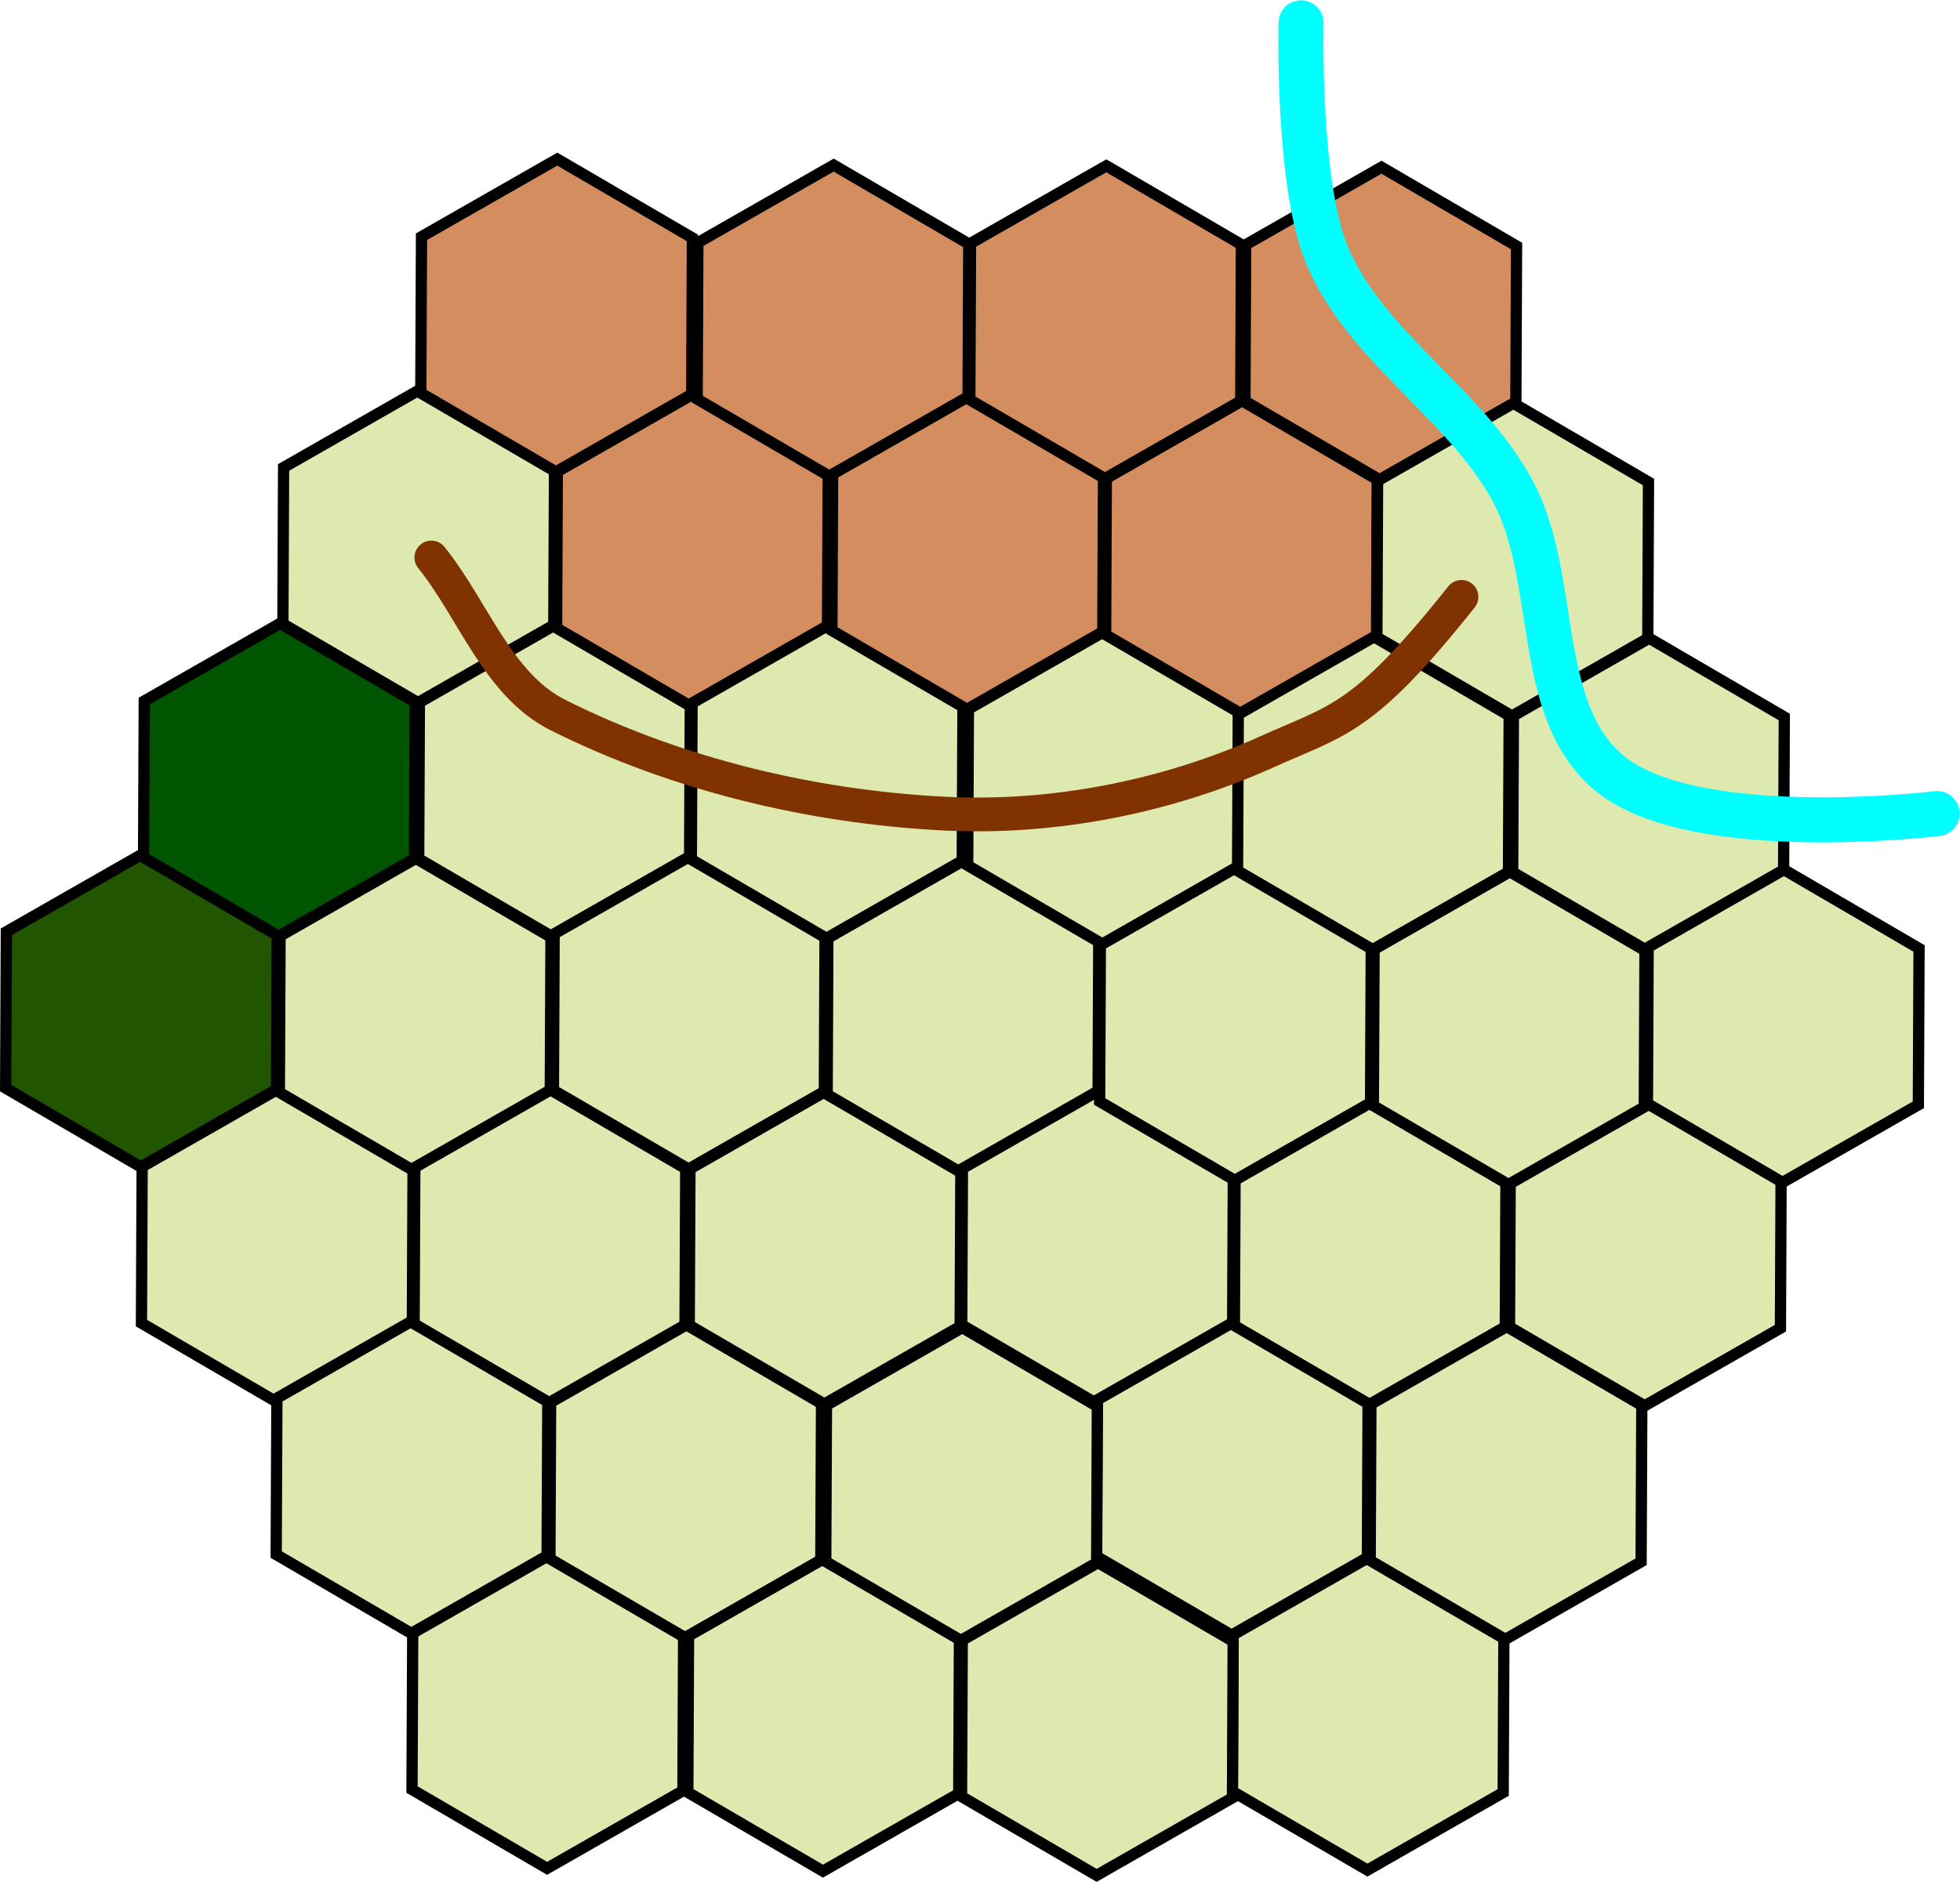
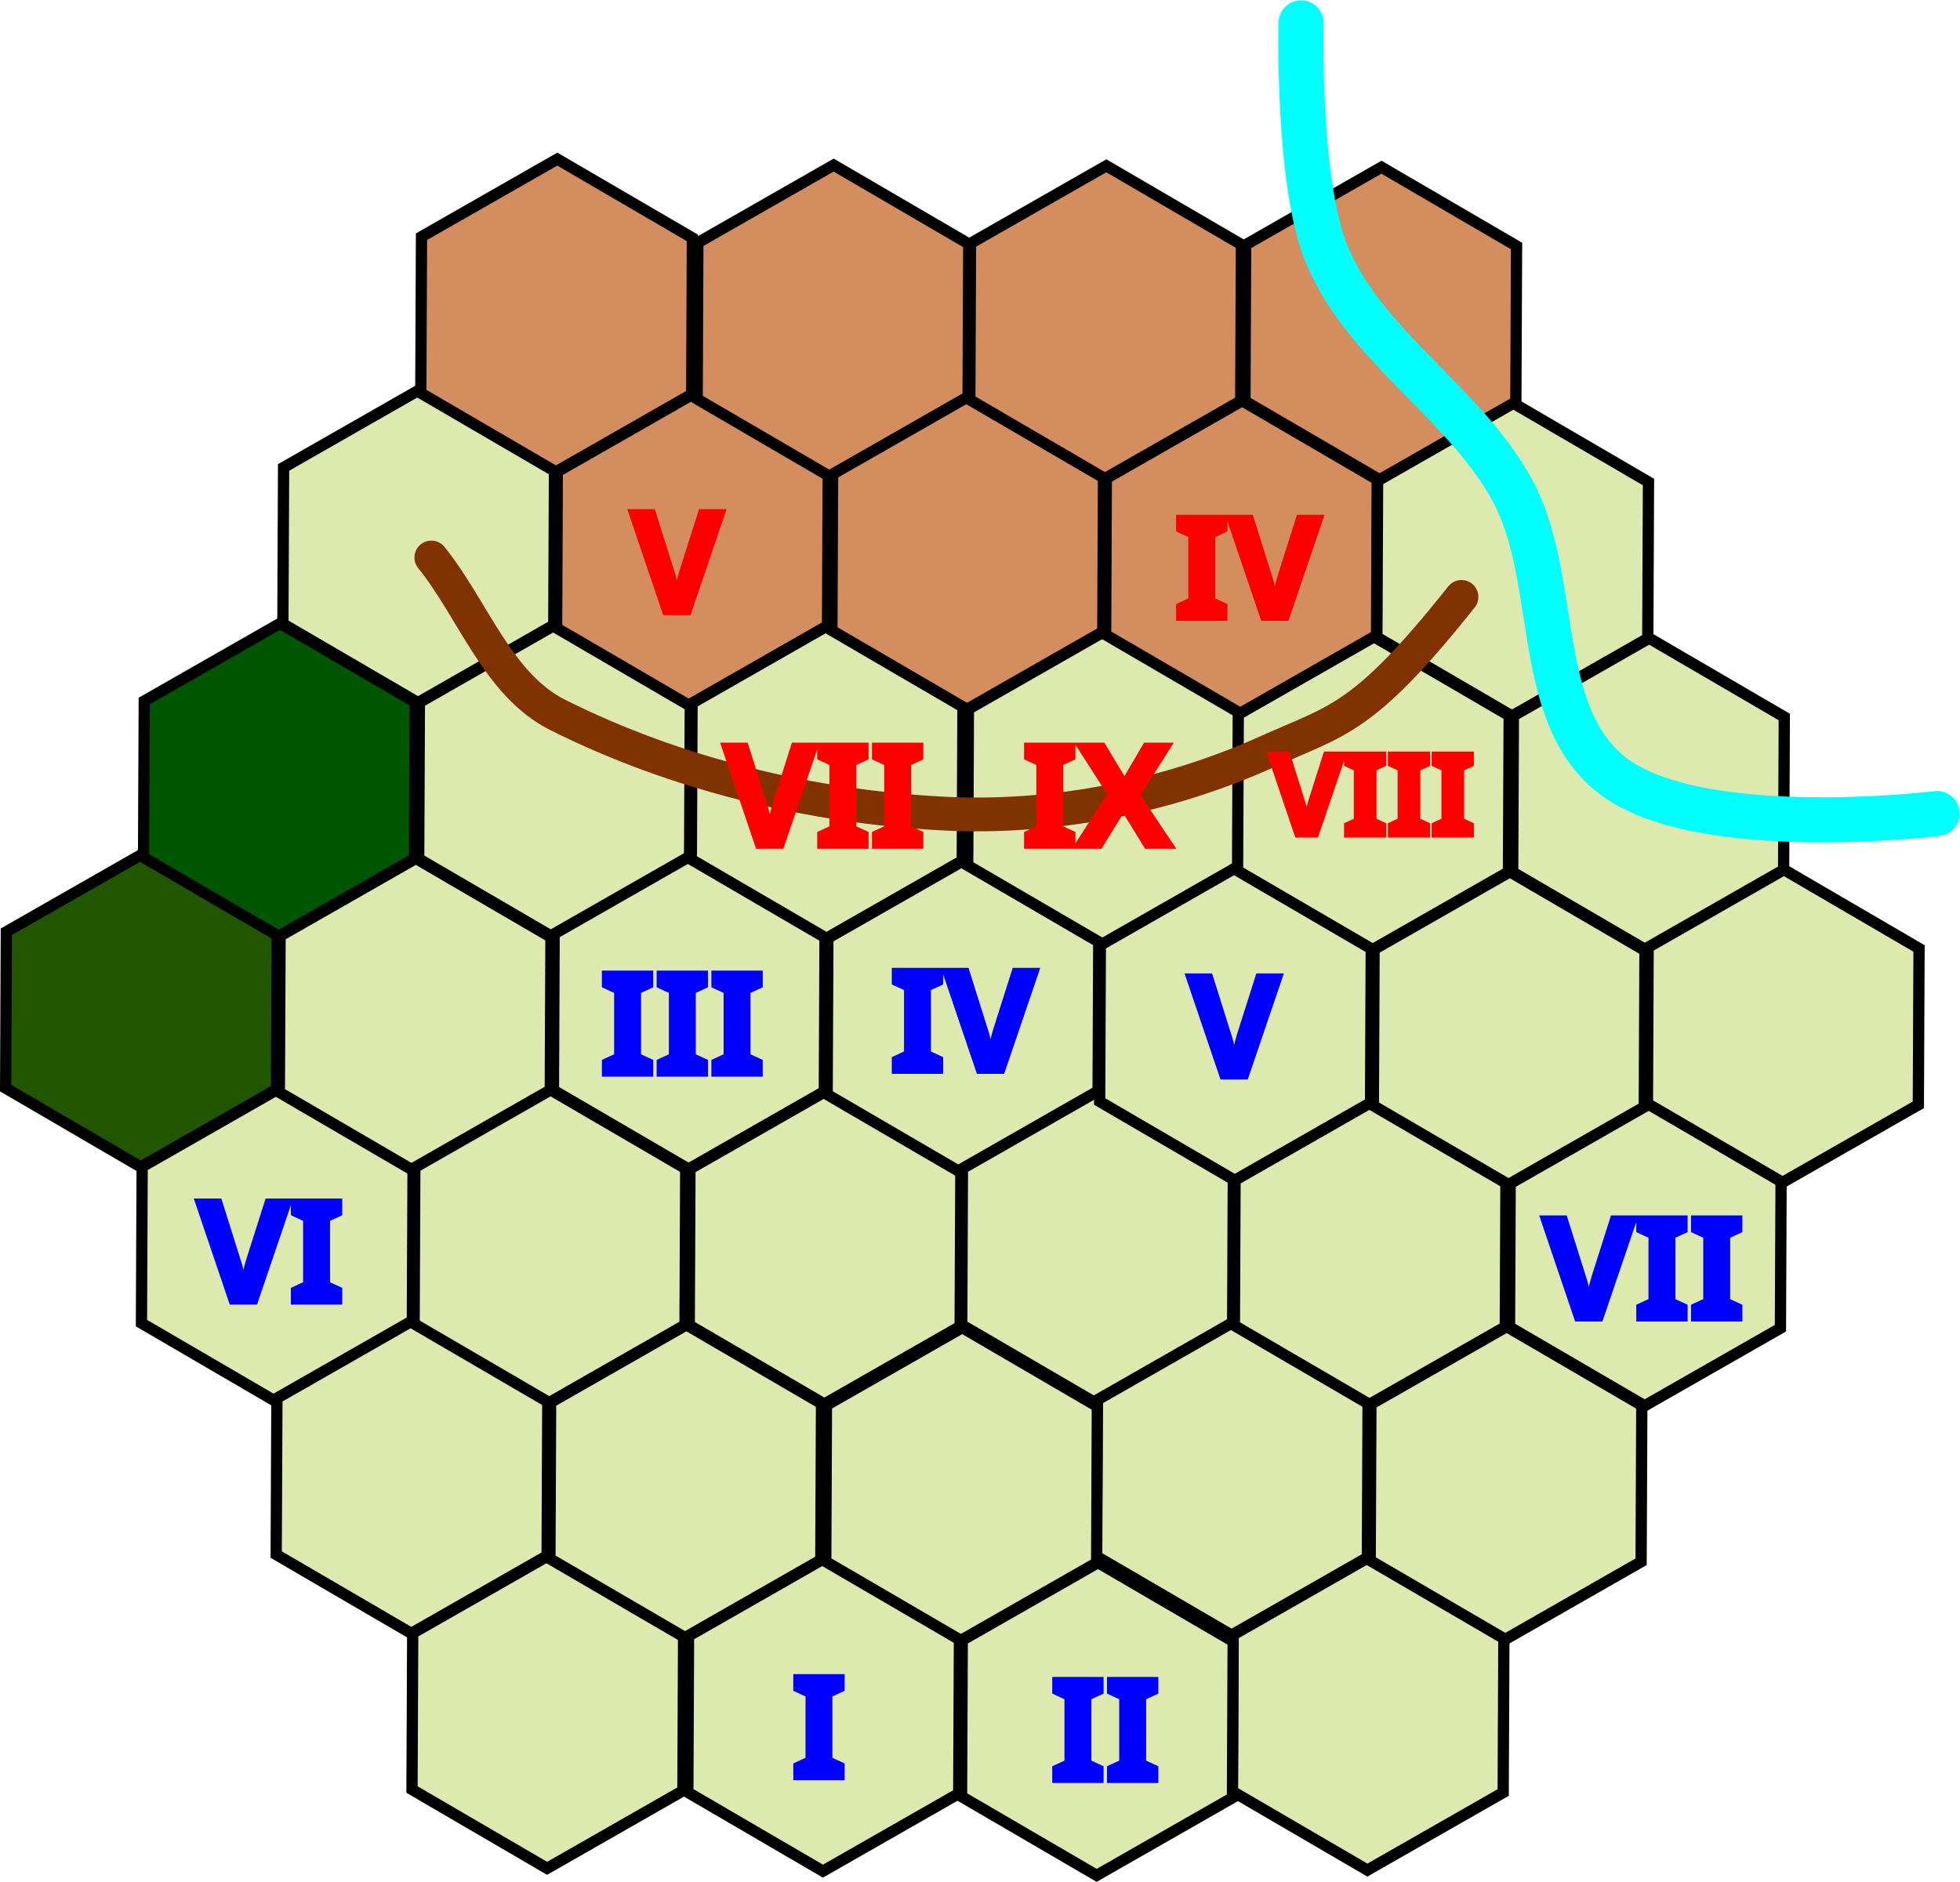
<svg xmlns="http://www.w3.org/2000/svg" width="98.265mm" height="94.367mm" viewBox="0 0 348.183 334.371" id="svg2" version="1.1">
  <defs id="defs4" />
  <g id="layer1" transform="translate(-305.8731,-213.3053)">
    <path style="fill:#225500;fill-opacity:1;fill-rule:evenodd;stroke:#000000;stroke-width:2;stroke-linecap:butt;stroke-linejoin:miter;stroke-miterlimit:4;stroke-dasharray:none;stroke-dashoffset:0" id="path4138" d="m 355,406.862 -24.124,13.785 -24,-14 0.124,-27.785 24.124,-13.785 24,14 z" />
    <path style="fill:#005500;fill-opacity:1;fill-rule:evenodd;stroke:#000000;stroke-width:2;stroke-linecap:butt;stroke-linejoin:miter;stroke-miterlimit:4;stroke-dasharray:none;stroke-dashoffset:0" id="path4138-3" d="m 379.5,365.862 -24.124,13.785 -24,-14 0.124,-27.785 24.124,-13.785 24,14 z" />
    <path style="fill:#dde9af;fill-opacity:1;fill-rule:evenodd;stroke:#000000;stroke-width:2;stroke-linecap:butt;stroke-linejoin:miter;stroke-miterlimit:4;stroke-dasharray:none;stroke-dashoffset:0" id="path4138-6" d="m 404.25,324.362 -24.124,13.785 -24,-14 0.124,-27.785 24.124,-13.785 24,14 z" />
    <path style="fill:#d38d5f;fill-opacity:1;fill-rule:evenodd;stroke:#000000;stroke-width:2;stroke-linecap:butt;stroke-linejoin:miter;stroke-miterlimit:4;stroke-dasharray:none;stroke-dashoffset:0" id="path4138-3-7" d="m 428.75,283.362 -24.124,13.785 -24,-14 0.124,-27.785 24.124,-13.785 24,14 z" />
    <path style="fill:#dde9af;fill-opacity:1;fill-rule:evenodd;stroke:#000000;stroke-width:2;stroke-linecap:butt;stroke-linejoin:miter;stroke-miterlimit:4;stroke-dasharray:none;stroke-dashoffset:0" id="path4138-5" d="m 379.125,448.612 -24.124,13.785 -24,-14 0.124,-27.785 24.124,-13.785 24,14 z" />
    <path style="fill:#dde9af;fill-opacity:1;fill-rule:evenodd;stroke:#000000;stroke-width:2;stroke-linecap:butt;stroke-linejoin:miter;stroke-miterlimit:4;stroke-dasharray:none;stroke-dashoffset:0" id="path4138-3-3" d="m 403.625,407.612 -24.124,13.785 -24,-14 0.124,-27.785 24.124,-13.785 24,14 z" />
    <path style="fill:#dde9af;fill-opacity:1;fill-rule:evenodd;stroke:#000000;stroke-width:2;stroke-linecap:butt;stroke-linejoin:miter;stroke-miterlimit:4;stroke-dasharray:none;stroke-dashoffset:0" id="path4138-6-5" d="m 428.375,366.112 -24.124,13.785 -24,-14 0.124,-27.785 24.124,-13.785 24,14 z" />
    <path style="fill:#d38d5f;fill-opacity:1;fill-rule:evenodd;stroke:#000000;stroke-width:2;stroke-linecap:butt;stroke-linejoin:miter;stroke-miterlimit:4;stroke-dasharray:none;stroke-dashoffset:0" id="path4138-3-7-6" d="m 452.875,325.112 -24.124,13.785 -24,-14 0.124,-27.785 24.124,-13.785 24,14 z" />
    <path style="fill:#dde9af;fill-opacity:1;fill-rule:evenodd;stroke:#000000;stroke-width:2;stroke-linecap:butt;stroke-linejoin:miter;stroke-miterlimit:4;stroke-dasharray:none;stroke-dashoffset:0" id="path4138-0" d="m 403.062,489.737 -24.124,13.785 -24,-14 0.124,-27.785 24.124,-13.785 24,14 z" />
    <path style="fill:#dde9af;fill-opacity:1;fill-rule:evenodd;stroke:#000000;stroke-width:2;stroke-linecap:butt;stroke-linejoin:miter;stroke-miterlimit:4;stroke-dasharray:none;stroke-dashoffset:0" id="path4138-3-2" d="m 427.562,448.737 -24.124,13.785 -24,-14 0.124,-27.785 24.124,-13.785 24,14 z" />
    <path style="fill:#dde9af;fill-opacity:1;fill-rule:evenodd;stroke:#000000;stroke-width:2;stroke-linecap:butt;stroke-linejoin:miter;stroke-miterlimit:4;stroke-dasharray:none;stroke-dashoffset:0" id="path4138-6-3" d="m 452.312,407.237 -24.124,13.785 -24,-14 0.124,-27.785 24.124,-13.785 24,14 z" />
    <path style="fill:#dde9af;fill-opacity:1;fill-rule:evenodd;stroke:#000000;stroke-width:2;stroke-linecap:butt;stroke-linejoin:miter;stroke-miterlimit:4;stroke-dasharray:none;stroke-dashoffset:0" id="path4138-3-7-7" d="m 476.812,366.237 -24.124,13.785 -24,-14 0.124,-27.785 24.124,-13.785 24,14 z" />
    <path style="fill:#dde9af;fill-opacity:1;fill-rule:evenodd;stroke:#000000;stroke-width:2;stroke-linecap:butt;stroke-linejoin:miter;stroke-miterlimit:4;stroke-dasharray:none;stroke-dashoffset:0" id="path4138-5-5" d="m 427.188,531.487 -24.124,13.785 -24,-14 0.124,-27.785 24.124,-13.785 24,14 z" />
    <path style="fill:#dde9af;fill-opacity:1;fill-rule:evenodd;stroke:#000000;stroke-width:2;stroke-linecap:butt;stroke-linejoin:miter;stroke-miterlimit:4;stroke-dasharray:none;stroke-dashoffset:0" id="path4138-3-3-9" d="m 451.688,490.487 -24.124,13.785 -24,-14 0.124,-27.785 24.124,-13.785 24,14 z" />
    <path style="fill:#dde9af;fill-opacity:1;fill-rule:evenodd;stroke:#000000;stroke-width:2;stroke-linecap:butt;stroke-linejoin:miter;stroke-miterlimit:4;stroke-dasharray:none;stroke-dashoffset:0" id="path4138-6-5-2" d="m 476.438,448.987 -24.124,13.785 -24,-14 0.124,-27.785 24.124,-13.785 24,14 z" />
    <path style="fill:#dde9af;fill-opacity:1;fill-rule:evenodd;stroke:#000000;stroke-width:2;stroke-linecap:butt;stroke-linejoin:miter;stroke-miterlimit:4;stroke-dasharray:none;stroke-dashoffset:0" id="path4138-3-7-6-2" d="m 500.938,407.987 -24.124,13.785 -24,-14 0.124,-27.785 24.124,-13.785 24,14 z" />
    <path style="fill:#d38d5f;fill-opacity:1;fill-rule:evenodd;stroke:#000000;stroke-width:2;stroke-linecap:butt;stroke-linejoin:miter;stroke-miterlimit:4;stroke-dasharray:none;stroke-dashoffset:0" id="path4138-5-8" d="m 477.844,284.425 -24.124,13.785 -24,-14 0.124,-27.785 24.124,-13.785 24,14 z" />
    <path style="fill:#d38d5f;fill-opacity:1;fill-rule:evenodd;stroke:#000000;stroke-width:2;stroke-linecap:butt;stroke-linejoin:miter;stroke-miterlimit:4;stroke-dasharray:none;stroke-dashoffset:0" id="path4138-0-9" d="m 501.781,325.55 -24.124,13.785 -24,-14 0.124,-27.785 24.124,-13.785 24,14 z" />
    <path style="fill:#d38d5f;fill-opacity:1;fill-rule:evenodd;stroke:#000000;stroke-width:2;stroke-linecap:butt;stroke-linejoin:miter;stroke-miterlimit:4;stroke-dasharray:none;stroke-dashoffset:0" id="path4138-3-2-7" d="m 526.281,284.55 -24.124,13.785 -24,-14 0.124,-27.785 24.124,-13.785 24,14 z" />
    <path style="fill:#dde9af;fill-opacity:1;fill-rule:evenodd;stroke:#000000;stroke-width:2;stroke-linecap:butt;stroke-linejoin:miter;stroke-miterlimit:4;stroke-dasharray:none;stroke-dashoffset:0" id="path4138-5-5-3" d="m 525.906,367.3 -24.124,13.785 -24,-14 0.124,-27.785 24.124,-13.785 24,14 z" />
    <path style="fill:#d38d5f;fill-opacity:1;fill-rule:evenodd;stroke:#000000;stroke-width:2;stroke-linecap:butt;stroke-linejoin:miter;stroke-miterlimit:4;stroke-dasharray:none;stroke-dashoffset:0" id="path4138-3-3-9-6" d="m 550.406,326.3 -24.124,13.785 -24,-14 0.124,-27.785 24.124,-13.785 24,14 z" />
    <path style="fill:#d38d5f;fill-opacity:1;fill-rule:evenodd;stroke:#000000;stroke-width:2;stroke-linecap:butt;stroke-linejoin:miter;stroke-miterlimit:4;stroke-dasharray:none;stroke-dashoffset:0" id="path4138-6-5-2-1" d="m 575.156,284.8 -24.124,13.785 -24,-14 0.124,-27.785 24.124,-13.785 24,14 z" />
    <path style="fill:#dde9af;fill-opacity:1;fill-rule:evenodd;stroke:#000000;stroke-width:2;stroke-linecap:butt;stroke-linejoin:miter;stroke-miterlimit:4;stroke-dasharray:none;stroke-dashoffset:0" id="path4138-5-2" d="m 524.844,448.925 -24.124,13.785 -24,-14 0.124,-27.785 24.124,-13.785 24,14 z" />
    <path style="fill:#dde9af;fill-opacity:1;fill-rule:evenodd;stroke:#000000;stroke-width:2;stroke-linecap:butt;stroke-linejoin:miter;stroke-miterlimit:4;stroke-dasharray:none;stroke-dashoffset:0" id="path4138-0-93" d="m 548.781,490.05 -24.124,13.785 -24,-14 0.124,-27.785 24.124,-13.785 24,14 z" />
    <path style="fill:#dde9af;fill-opacity:1;fill-rule:evenodd;stroke:#000000;stroke-width:2;stroke-linecap:butt;stroke-linejoin:miter;stroke-miterlimit:4;stroke-dasharray:none;stroke-dashoffset:0" id="path4138-3-2-1" d="m 573.281,449.05 -24.124,13.785 -24,-14 0.124,-27.785 24.124,-13.785 24,14 z" />
    <path style="fill:#dde9af;fill-opacity:1;fill-rule:evenodd;stroke:#000000;stroke-width:2;stroke-linecap:butt;stroke-linejoin:miter;stroke-miterlimit:4;stroke-dasharray:none;stroke-dashoffset:0" id="path4138-5-5-9" d="m 572.906,531.8 -24.124,13.785 -24,-14 0.124,-27.785 24.124,-13.785 24,14 z" />
    <path style="fill:#dde9af;fill-opacity:1;fill-rule:evenodd;stroke:#000000;stroke-width:2;stroke-linecap:butt;stroke-linejoin:miter;stroke-miterlimit:4;stroke-dasharray:none;stroke-dashoffset:0" id="path4138-3-3-9-4" d="m 597.406,490.8 -24.124,13.785 -24,-14 0.124,-27.785 24.124,-13.785 24,14 z" />
    <path style="fill:#dde9af;fill-opacity:1;fill-rule:evenodd;stroke:#000000;stroke-width:2;stroke-linecap:butt;stroke-linejoin:miter;stroke-miterlimit:4;stroke-dasharray:none;stroke-dashoffset:0" id="path4138-6-5-2-7" d="m 622.156,449.3 -24.124,13.785 -24,-14 0.124,-27.785 24.124,-13.785 24,14 z" />
    <path style="fill:#dde9af;fill-opacity:1;fill-rule:evenodd;stroke:#000000;stroke-width:2;stroke-linecap:butt;stroke-linejoin:miter;stroke-miterlimit:4;stroke-dasharray:none;stroke-dashoffset:0" id="path4138-6-0" d="m 476.188,531.987 -24.124,13.785 -24,-14 0.124,-27.785 24.124,-13.785 24,14 z" />
    <path style="fill:#dde9af;fill-opacity:1;fill-rule:evenodd;stroke:#000000;stroke-width:2;stroke-linecap:butt;stroke-linejoin:miter;stroke-miterlimit:4;stroke-dasharray:none;stroke-dashoffset:0" id="path4138-3-7-3" d="m 500.688,490.987 -24.124,13.785 -24,-14 0.124,-27.785 24.124,-13.785 24,14 z" />
    <path style="fill:#dde9af;fill-opacity:1;fill-rule:evenodd;stroke:#000000;stroke-width:2;stroke-linecap:butt;stroke-linejoin:miter;stroke-miterlimit:4;stroke-dasharray:none;stroke-dashoffset:0" id="path4138-3-7-6-6" d="m 524.812,532.737 -24.124,13.785 -24,-14 0.124,-27.785 24.124,-13.785 24,14 z" />
    <path style="fill:#dde9af;fill-opacity:1;fill-rule:evenodd;stroke:#000000;stroke-width:2;stroke-linecap:butt;stroke-linejoin:miter;stroke-miterlimit:4;stroke-dasharray:none;stroke-dashoffset:0" id="path4138-1-5" d="m 549.344,409.237 -24.124,13.785 -24,-14 0.124,-27.785 24.124,-13.785 24,14 z" />
    <path style="fill:#dde9af;fill-opacity:1;fill-rule:evenodd;stroke:#000000;stroke-width:2;stroke-linecap:butt;stroke-linejoin:miter;stroke-miterlimit:4;stroke-dasharray:none;stroke-dashoffset:0" id="path4138-3-0-4" d="m 573.844,368.237 -24.124,13.785 -24,-14 0.124,-27.785 24.124,-13.785 24,14 z" />
    <path style="fill:#dde9af;fill-opacity:1;fill-rule:evenodd;stroke:#000000;stroke-width:2;stroke-linecap:butt;stroke-linejoin:miter;stroke-miterlimit:4;stroke-dasharray:none;stroke-dashoffset:0" id="path4138-6-6-7" d="m 598.594,326.737 -24.124,13.785 -24,-14 0.124,-27.785 24.124,-13.785 24,14 z" />
    <path style="fill:#dde9af;fill-opacity:1;fill-rule:evenodd;stroke:#000000;stroke-width:2;stroke-linecap:butt;stroke-linejoin:miter;stroke-miterlimit:4;stroke-dasharray:none;stroke-dashoffset:0" id="path4138-3-3-3-6" d="m 597.969,409.987 -24.124,13.785 -24,-14 0.124,-27.785 24.124,-13.785 24,14 z" />
    <path style="fill:#dde9af;fill-opacity:1;fill-rule:evenodd;stroke:#000000;stroke-width:2;stroke-linecap:butt;stroke-linejoin:miter;stroke-miterlimit:4;stroke-dasharray:none;stroke-dashoffset:0" id="path4138-6-5-20-5" d="m 622.719,368.487 -24.124,13.785 -24,-14 0.124,-27.785 24.124,-13.785 24,14 z" />
    <path style="fill:#dde9af;fill-opacity:1;fill-rule:evenodd;stroke:#000000;stroke-width:2;stroke-linecap:butt;stroke-linejoin:miter;stroke-miterlimit:4;stroke-dasharray:none;stroke-dashoffset:0" id="path4138-6-3-5-6" d="m 646.656,409.612 -24.124,13.785 -24,-14 0.124,-27.785 24.124,-13.785 24,14 z" />
    <path style="fill:none;fill-rule:evenodd;stroke:#00ffff;stroke-width:8;stroke-linecap:round;stroke-linejoin:round;stroke-miterlimit:4;stroke-dasharray:none;stroke-opacity:1" d="m 650,357.862 c 0,0 -42.841,5.225 -58,-7 -13.868,-11.184 -8.962,-34.864 -17.5,-50.5 -8.532,-15.627 -26.27,-25.517 -33,-42 -5.197,-12.729 -4.5,-41 -4.5,-41" id="path4443" />
    <path style="fill:none;fill-rule:evenodd;stroke:#803300;stroke-width:6;stroke-linecap:round;stroke-linejoin:round;stroke-miterlimit:4;stroke-dasharray:none;stroke-opacity:1" d="m 382.5,312.362 c 7.5,9.333 11.791,22.645 22.5,28 21.079,10.539 44.965,16.286 68.5,17.5 19.488,1.005 39.714,-2.971 57.5,-11 12.572,-5.675 17,-5.5 34.5,-27.5" id="path4449" />
  </g>
  <g id="layer2">
-     <flowRoot xml:space="preserve" id="flowRoot4452-2" style="font-style:normal;font-variant:normal;font-weight:bold;font-stretch:normal;font-size:20px;line-height:125%;font-family:sans-serif;-inkscape-font-specification:'sans-serif Bold';letter-spacing:0px;word-spacing:0px;fill:#ff0000;fill-opacity:1;stroke:#ff0000;stroke-width:1px;stroke-linecap:butt;stroke-linejoin:miter;stroke-opacity:1;" transform="translate(371.625,-58.48737)">
-       <flowRegion id="flowRegion4454-6">
-         <rect id="rect4456-4" width="55" height="33" x="-146" y="186.871" style="font-style:normal;font-variant:normal;font-weight:bold;font-stretch:normal;font-size:20px;font-family:sans-serif;-inkscape-font-specification:'sans-serif Bold';fill:#ff0000;stroke:#ff0000;" />
-       </flowRegion>
-       <flowPara id="flowPara4458-5">VIII</flowPara>
-     </flowRoot>
-     <flowRoot xml:space="preserve" id="flowRoot4452-20" style="font-style:normal;font-variant:normal;font-weight:bold;font-stretch:normal;font-size:25px;line-height:125%;font-family:sans-serif;-inkscape-font-specification:'sans-serif Bold';letter-spacing:0px;word-spacing:0px;fill:#ff0000;fill-opacity:1;stroke:#ff0000;stroke-width:1px;stroke-linecap:butt;stroke-linejoin:miter;stroke-opacity:1;" transform="translate(274.625,-61.48737)">
-       <flowRegion id="flowRegion4454-2">
-         <rect id="rect4456-9" width="46.5" height="37.5" x="-146" y="186.871" style="font-style:normal;font-variant:normal;font-weight:bold;font-stretch:normal;font-size:25px;font-family:sans-serif;-inkscape-font-specification:'sans-serif Bold';fill:#ff0000;stroke:#ff0000;" />
-       </flowRegion>
-       <flowPara id="flowPara4458-0">VII</flowPara>
-     </flowRoot>
-     <flowRoot xml:space="preserve" id="flowRoot4452-9" style="font-style:normal;font-variant:normal;font-weight:bold;font-stretch:normal;font-size:25px;line-height:125%;font-family:sans-serif;-inkscape-font-specification:'sans-serif Bold';letter-spacing:0px;word-spacing:0px;fill:#ff0000;fill-opacity:1;stroke:#ff0000;stroke-width:1px;stroke-linecap:butt;stroke-linejoin:miter;stroke-opacity:1;" transform="translate(327.625,-61.48737)">
-       <flowRegion id="flowRegion4454-9">
-         <rect id="rect4456-45" width="31.5" height="29" x="-146" y="186.871" style="font-style:normal;font-variant:normal;font-weight:bold;font-stretch:normal;font-size:25px;font-family:sans-serif;-inkscape-font-specification:'sans-serif Bold';fill:#ff0000;stroke:#ff0000;" />
-       </flowRegion>
-       <flowPara id="flowPara4458-1">IX</flowPara>
-     </flowRoot>
-     <flowRoot xml:space="preserve" id="flowRoot4452-8" style="font-style:normal;font-variant:normal;font-weight:bold;font-stretch:normal;font-size:25px;line-height:125%;font-family:sans-serif;-inkscape-font-specification:'sans-serif Bold';letter-spacing:0px;word-spacing:0px;fill:#ff0000;fill-opacity:1;stroke:#ff0000;stroke-width:1px;stroke-linecap:butt;stroke-linejoin:miter;stroke-opacity:1;" transform="translate(354.625,-101.9874)">
-       <flowRegion id="flowRegion4454-60">
-         <rect id="rect4456-46" width="31.5" height="29" x="-146" y="186.871" style="font-style:normal;font-variant:normal;font-weight:bold;font-stretch:normal;font-size:25px;font-family:sans-serif;-inkscape-font-specification:'sans-serif Bold';fill:#ff0000;stroke:#ff0000;" />
-       </flowRegion>
-       <flowPara id="flowPara4458-7">IV</flowPara>
-     </flowRoot>
-     <flowRoot xml:space="preserve" id="flowRoot4452-6" style="font-style:normal;font-variant:normal;font-weight:bold;font-stretch:normal;font-size:25px;line-height:125%;font-family:sans-serif;-inkscape-font-specification:'sans-serif Bold';letter-spacing:0px;word-spacing:0px;fill:#ff0000;fill-opacity:1;stroke:#ff0000;stroke-width:1px;stroke-linecap:butt;stroke-linejoin:miter;stroke-opacity:1;" transform="translate(258.125,-102.9874)">
-       <flowRegion id="flowRegion4454-0">
-         <rect id="rect4456-97" width="31.5" height="29" x="-146" y="186.871" style="font-style:normal;font-variant:normal;font-weight:bold;font-stretch:normal;font-size:25px;font-family:sans-serif;-inkscape-font-specification:'sans-serif Bold';fill:#ff0000;stroke:#ff0000;" />
-       </flowRegion>
-       <flowPara id="flowPara4458-59">V</flowPara>
-     </flowRoot>
-     <flowRoot xml:space="preserve" id="flowRoot4452-0-8" style="font-style:normal;font-variant:normal;font-weight:bold;font-stretch:normal;font-size:25px;line-height:125%;font-family:sans-serif;-inkscape-font-specification:'sans-serif Bold';letter-spacing:0px;word-spacing:0px;fill:#0000ff;fill-opacity:1;stroke:#0000ff;stroke-width:1px;stroke-linecap:butt;stroke-linejoin:miter;stroke-opacity:1;" transform="translate(304.125,-21.48737)">
-       <flowRegion id="flowRegion4454-3-7">
-         <rect id="rect4456-7-4" width="31.5" height="29" x="-146" y="186.871" style="font-style:normal;font-variant:normal;font-weight:bold;font-stretch:normal;font-size:25px;font-family:sans-serif;-inkscape-font-specification:'sans-serif Bold';fill:#0000ff;stroke:#0000ff;" />
-       </flowRegion>
-       <flowPara id="flowPara4458-8-1">IV</flowPara>
-     </flowRoot>
-     <flowRoot xml:space="preserve" id="flowRoot4452-0-8-9" style="font-style:normal;font-variant:normal;font-weight:bold;font-stretch:normal;font-size:25px;line-height:125%;font-family:sans-serif;-inkscape-font-specification:'sans-serif Bold';letter-spacing:0px;word-spacing:0px;fill:#0000ff;fill-opacity:1;stroke:#0000ff;stroke-width:1px;stroke-linecap:butt;stroke-linejoin:miter;stroke-opacity:1;" transform="translate(181.125,19.51263)">
-       <flowRegion id="flowRegion4454-3-7-0">
-         <rect id="rect4456-7-4-9" width="31.5" height="29" x="-146" y="186.871" style="font-style:normal;font-variant:normal;font-weight:bold;font-stretch:normal;font-size:25px;font-family:sans-serif;-inkscape-font-specification:'sans-serif Bold';fill:#0000ff;stroke:#0000ff;" />
-       </flowRegion>
-       <flowPara id="flowPara4458-8-1-8">VI</flowPara>
-     </flowRoot>
-     <flowRoot xml:space="preserve" id="flowRoot4452-0-8-8" style="font-style:normal;font-variant:normal;font-weight:bold;font-stretch:normal;font-size:25px;line-height:125%;font-family:sans-serif;-inkscape-font-specification:'sans-serif Bold';letter-spacing:0px;word-spacing:0px;fill:#0000ff;fill-opacity:1;stroke:#0000ff;stroke-width:1px;stroke-linecap:butt;stroke-linejoin:miter;stroke-opacity:1;" transform="translate(420.125,22.51263)">
-       <flowRegion id="flowRegion4454-3-7-5">
-         <rect id="rect4456-7-4-8" width="41.5" height="29.5" x="-146" y="186.871" style="font-style:normal;font-variant:normal;font-weight:bold;font-stretch:normal;font-size:25px;font-family:sans-serif;-inkscape-font-specification:'sans-serif Bold';fill:#0000ff;stroke:#0000ff;" />
-       </flowRegion>
-       <flowPara id="flowPara4458-8-1-4">VII</flowPara>
-     </flowRoot>
-     <flowRoot xml:space="preserve" id="flowRoot4452-0-8-3" style="font-style:normal;font-variant:normal;font-weight:bold;font-stretch:normal;font-size:25px;line-height:125%;font-family:sans-serif;-inkscape-font-specification:'sans-serif Bold';letter-spacing:0px;word-spacing:0px;fill:#0000ff;fill-opacity:1;stroke:#0000ff;stroke-width:1px;stroke-linecap:butt;stroke-linejoin:miter;stroke-opacity:1;" transform="translate(286.625,104.0126)">
-       <flowRegion id="flowRegion4454-3-7-7">
-         <rect id="rect4456-7-4-1" width="31.5" height="29" x="-146" y="186.871" style="font-style:normal;font-variant:normal;font-weight:bold;font-stretch:normal;font-size:25px;font-family:sans-serif;-inkscape-font-specification:'sans-serif Bold';fill:#0000ff;stroke:#0000ff;" />
-       </flowRegion>
-       <flowPara id="flowPara4458-8-1-3">I</flowPara>
-     </flowRoot>
-     <flowRoot xml:space="preserve" id="flowRoot4452-0-8-80" style="font-style:normal;font-variant:normal;font-weight:bold;font-stretch:normal;font-size:25px;line-height:125%;font-family:sans-serif;-inkscape-font-specification:'sans-serif Bold';letter-spacing:0px;word-spacing:0px;fill:#0000ff;fill-opacity:1;stroke:#0000ff;stroke-width:1px;stroke-linecap:butt;stroke-linejoin:miter;stroke-opacity:1;" transform="translate(357.125,-20.48737)">
-       <flowRegion id="flowRegion4454-3-7-9">
-         <rect id="rect4456-7-4-7" width="31.5" height="29" x="-146" y="186.871" style="font-style:normal;font-variant:normal;font-weight:bold;font-stretch:normal;font-size:25px;font-family:sans-serif;-inkscape-font-specification:'sans-serif Bold';fill:#0000ff;stroke:#0000ff;" />
-       </flowRegion>
-       <flowPara id="flowPara4458-8-1-9">V</flowPara>
-     </flowRoot>
-     <flowRoot xml:space="preserve" id="flowRoot4452-0-8-93" style="font-style:normal;font-variant:normal;font-weight:bold;font-stretch:normal;font-size:25px;line-height:125%;font-family:sans-serif;-inkscape-font-specification:'sans-serif Bold';letter-spacing:0px;word-spacing:0px;fill:#0000ff;fill-opacity:1;stroke:#0000ff;stroke-width:1px;stroke-linecap:butt;stroke-linejoin:miter;stroke-opacity:1;" transform="translate(332.625,104.5126)">
-       <flowRegion id="flowRegion4454-3-7-2">
-         <rect id="rect4456-7-4-4" width="31.5" height="29" x="-146" y="186.871" style="font-style:normal;font-variant:normal;font-weight:bold;font-stretch:normal;font-size:25px;font-family:sans-serif;-inkscape-font-specification:'sans-serif Bold';fill:#0000ff;stroke:#0000ff;" />
-       </flowRegion>
-       <flowPara id="flowPara4458-8-1-37">II</flowPara>
-       <flowPara id="flowPara4721" />
-     </flowRoot>
-     <flowRoot xml:space="preserve" id="flowRoot4452-0-8-1" style="font-style:normal;font-variant:normal;font-weight:bold;font-stretch:normal;font-size:25px;line-height:125%;font-family:sans-serif;-inkscape-font-specification:'sans-serif Bold';letter-spacing:0px;word-spacing:0px;fill:#0000ff;fill-opacity:1;stroke:#0000ff;stroke-width:1px;stroke-linecap:butt;stroke-linejoin:miter;stroke-opacity:1;" transform="translate(252.625,-20.98737)">
-       <flowRegion id="flowRegion4454-3-7-22">
-         <rect id="rect4456-7-4-0" width="31.5" height="29" x="-146" y="186.871" style="font-style:normal;font-variant:normal;font-weight:bold;font-stretch:normal;font-size:25px;font-family:sans-serif;-inkscape-font-specification:'sans-serif Bold';fill:#0000ff;stroke:#0000ff;" />
-       </flowRegion>
-       <flowPara id="flowPara4458-8-1-2">III</flowPara>
-     </flowRoot>
+     <text xml:space="preserve" style="font-style:normal;font-variant:normal;font-weight:bold;font-stretch:normal;font-size:20px;line-height:125%;font-family:sans-serif;-inkscape-font-specification:'sans-serif Bold';letter-spacing:0px;word-spacing:0px;fill:#ff0000;fill-opacity:1;stroke:#ff0000;stroke-width:1px;stroke-linecap:butt;stroke-linejoin:miter;stroke-opacity:1" x="225.625" y="148.319" id="text4222">
+       <tspan x="225.625" y="148.319" id="tspan4224">
+         <tspan x="225.625" y="148.319" id="tspan4226">VIII</tspan>
+       </tspan>
+     </text>
+     <text xml:space="preserve" style="font-style:normal;font-variant:normal;font-weight:bold;font-stretch:normal;font-size:25px;line-height:125%;font-family:sans-serif;-inkscape-font-specification:'sans-serif Bold';letter-spacing:0px;word-spacing:0px;fill:#ff0000;fill-opacity:1;stroke:#ff0000;stroke-width:1px;stroke-linecap:butt;stroke-linejoin:miter;stroke-opacity:1" x="128.625" y="150.302" id="text4228">
+       <tspan x="128.625" y="150.302" id="tspan4230">
+         <tspan x="128.625" y="150.302" id="tspan4232">VII</tspan>
+       </tspan>
+     </text>
+     <text xml:space="preserve" style="font-style:normal;font-variant:normal;font-weight:bold;font-stretch:normal;font-size:25px;line-height:125%;font-family:sans-serif;-inkscape-font-specification:'sans-serif Bold';letter-spacing:0px;word-spacing:0px;fill:#ff0000;fill-opacity:1;stroke:#ff0000;stroke-width:1px;stroke-linecap:butt;stroke-linejoin:miter;stroke-opacity:1" x="181.625" y="150.302" id="text4234">
+       <tspan x="181.625" y="150.302" id="tspan4236">
+         <tspan x="181.625" y="150.302" id="tspan4238">IX</tspan>
+       </tspan>
+     </text>
+     <text xml:space="preserve" style="font-style:normal;font-variant:normal;font-weight:bold;font-stretch:normal;font-size:25px;line-height:125%;font-family:sans-serif;-inkscape-font-specification:'sans-serif Bold';letter-spacing:0px;word-spacing:0px;fill:#ff0000;fill-opacity:1;stroke:#ff0000;stroke-width:1px;stroke-linecap:butt;stroke-linejoin:miter;stroke-opacity:1" x="208.625" y="109.802" id="text4240">
+       <tspan x="208.625" y="109.802" id="tspan4242">
+         <tspan x="208.625" y="109.802" id="tspan4244">IV</tspan>
+       </tspan>
+     </text>
+     <text xml:space="preserve" style="font-style:normal;font-variant:normal;font-weight:bold;font-stretch:normal;font-size:25px;line-height:125%;font-family:sans-serif;-inkscape-font-specification:'sans-serif Bold';letter-spacing:0px;word-spacing:0px;fill:#ff0000;fill-opacity:1;stroke:#ff0000;stroke-width:1px;stroke-linecap:butt;stroke-linejoin:miter;stroke-opacity:1" x="112.125" y="108.802" id="text4246">
+       <tspan x="112.125" y="108.802" id="tspan4248">
+         <tspan x="112.125" y="108.802" id="tspan4250">V</tspan>
+       </tspan>
+     </text>
+     <text xml:space="preserve" style="font-style:normal;font-variant:normal;font-weight:bold;font-stretch:normal;font-size:25px;line-height:125%;font-family:sans-serif;-inkscape-font-specification:'sans-serif Bold';letter-spacing:0px;word-spacing:0px;fill:#0000ff;fill-opacity:1;stroke:#0000ff;stroke-width:1px;stroke-linecap:butt;stroke-linejoin:miter;stroke-opacity:1" x="158.125" y="190.302" id="text4252">
+       <tspan x="158.125" y="190.302" id="tspan4254">
+         <tspan x="158.125" y="190.302" id="tspan4256">IV</tspan>
+       </tspan>
+     </text>
+     <text xml:space="preserve" style="font-style:normal;font-variant:normal;font-weight:bold;font-stretch:normal;font-size:25px;line-height:125%;font-family:sans-serif;-inkscape-font-specification:'sans-serif Bold';letter-spacing:0px;word-spacing:0px;fill:#0000ff;fill-opacity:1;stroke:#0000ff;stroke-width:1px;stroke-linecap:butt;stroke-linejoin:miter;stroke-opacity:1" x="35.125" y="231.302" id="text4258">
+       <tspan x="35.125" y="231.302" id="tspan4260">
+         <tspan x="35.125" y="231.302" id="tspan4262">VI</tspan>
+       </tspan>
+     </text>
+     <text xml:space="preserve" style="font-style:normal;font-variant:normal;font-weight:bold;font-stretch:normal;font-size:25px;line-height:125%;font-family:sans-serif;-inkscape-font-specification:'sans-serif Bold';letter-spacing:0px;word-spacing:0px;fill:#0000ff;fill-opacity:1;stroke:#0000ff;stroke-width:1px;stroke-linecap:butt;stroke-linejoin:miter;stroke-opacity:1" x="274.125" y="234.302" id="text4264">
+       <tspan x="274.125" y="234.302" id="tspan4266">
+         <tspan x="274.125" y="234.302" id="tspan4268">VII</tspan>
+       </tspan>
+     </text>
+     <text xml:space="preserve" style="font-style:normal;font-variant:normal;font-weight:bold;font-stretch:normal;font-size:25px;line-height:125%;font-family:sans-serif;-inkscape-font-specification:'sans-serif Bold';letter-spacing:0px;word-spacing:0px;fill:#0000ff;fill-opacity:1;stroke:#0000ff;stroke-width:1px;stroke-linecap:butt;stroke-linejoin:miter;stroke-opacity:1" x="140.625" y="315.802" id="text4270">
+       <tspan x="140.625" y="315.802" id="tspan4272">
+         <tspan x="140.625" y="315.802" id="tspan4274">I</tspan>
+       </tspan>
+     </text>
+     <text xml:space="preserve" style="font-style:normal;font-variant:normal;font-weight:bold;font-stretch:normal;font-size:25px;line-height:125%;font-family:sans-serif;-inkscape-font-specification:'sans-serif Bold';letter-spacing:0px;word-spacing:0px;fill:#0000ff;fill-opacity:1;stroke:#0000ff;stroke-width:1px;stroke-linecap:butt;stroke-linejoin:miter;stroke-opacity:1" x="211.125" y="191.302" id="text4276">
+       <tspan x="211.125" y="191.302" id="tspan4278">
+         <tspan x="211.125" y="191.302" id="tspan4280">V</tspan>
+       </tspan>
+     </text>
+     <text xml:space="preserve" style="font-style:normal;font-variant:normal;font-weight:bold;font-stretch:normal;font-size:25px;line-height:125%;font-family:sans-serif;-inkscape-font-specification:'sans-serif Bold';letter-spacing:0px;word-spacing:0px;fill:#0000ff;fill-opacity:1;stroke:#0000ff;stroke-width:1px;stroke-linecap:butt;stroke-linejoin:miter;stroke-opacity:1" x="186.625" y="316.302" id="text4282">
+       <tspan x="186.625" y="316.302" id="tspan4284">
+         <tspan x="186.625" y="316.302" id="tspan4286">II</tspan>
+         <tspan dx="0" x="205.277" y="316.302" id="tspan4288" />
+       </tspan>
+     </text>
+     <text xml:space="preserve" style="font-style:normal;font-variant:normal;font-weight:bold;font-stretch:normal;font-size:25px;line-height:125%;font-family:sans-serif;-inkscape-font-specification:'sans-serif Bold';letter-spacing:0px;word-spacing:0px;fill:#0000ff;fill-opacity:1;stroke:#0000ff;stroke-width:1px;stroke-linecap:butt;stroke-linejoin:miter;stroke-opacity:1" x="106.625" y="190.802" id="text4290">
+       <tspan x="106.625" y="190.802" id="tspan4292">
+         <tspan x="106.625" y="190.802" id="tspan4294">III</tspan>
+       </tspan>
+     </text>
  </g>
</svg>
